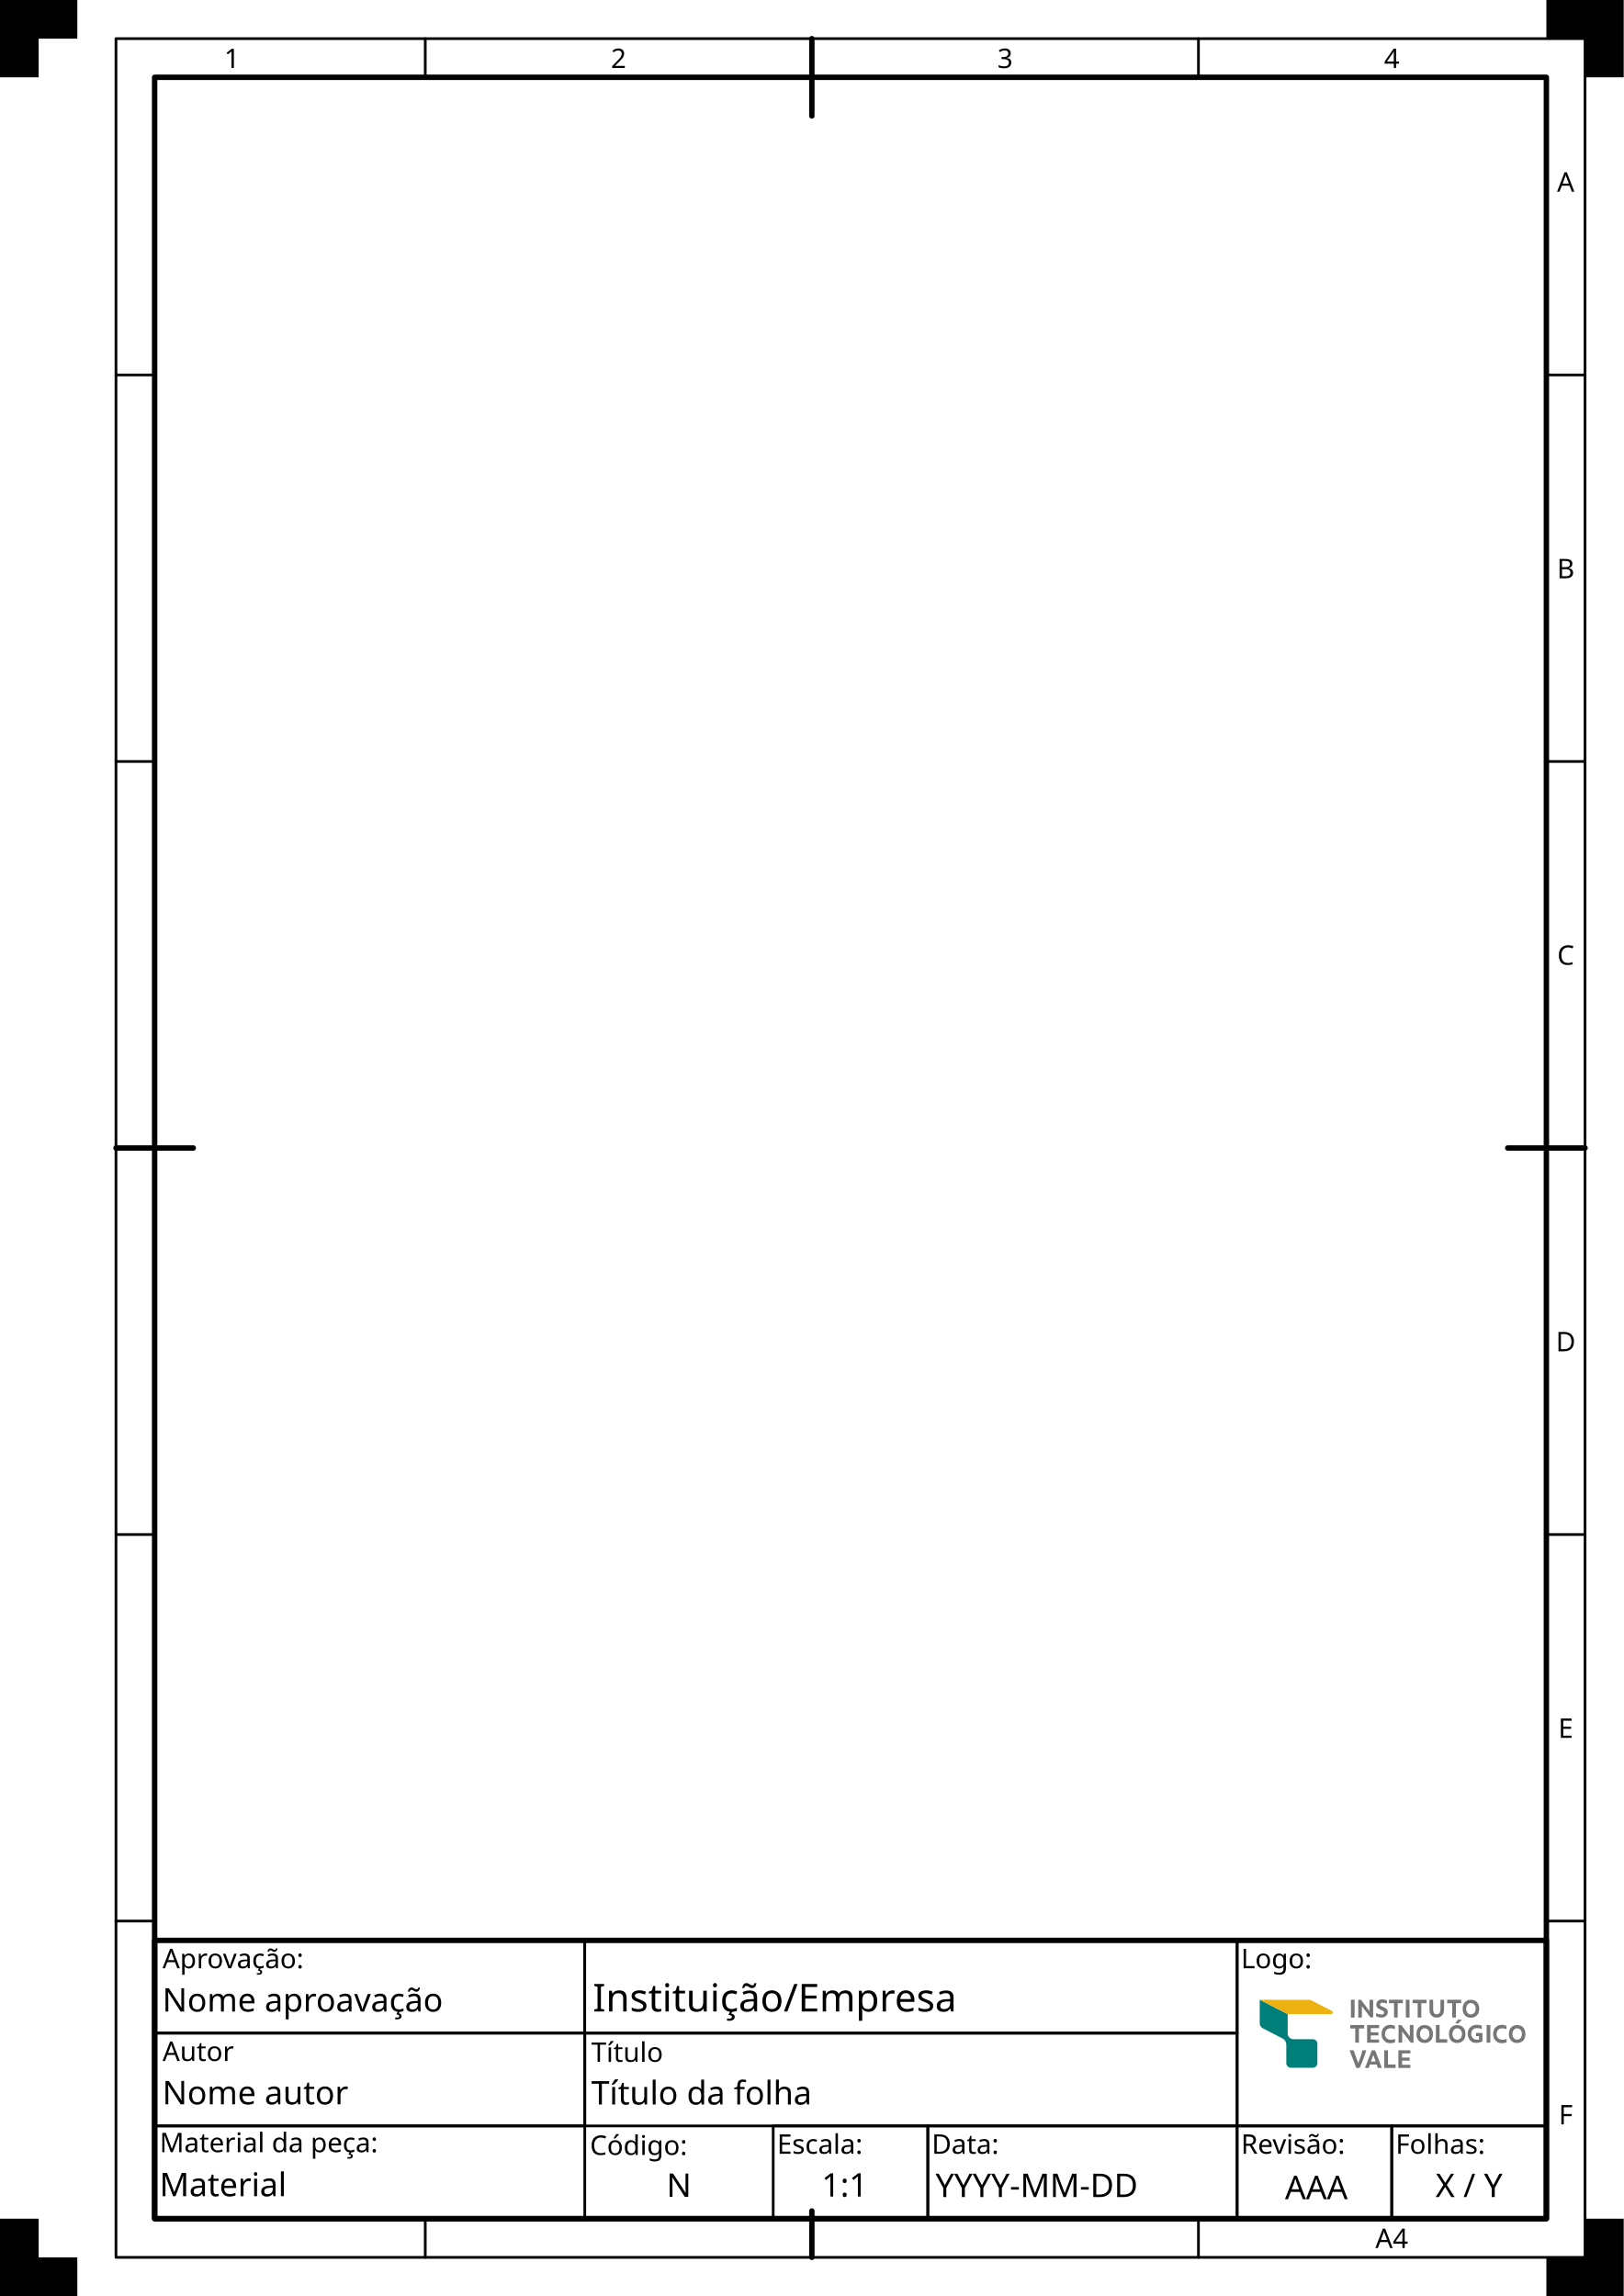
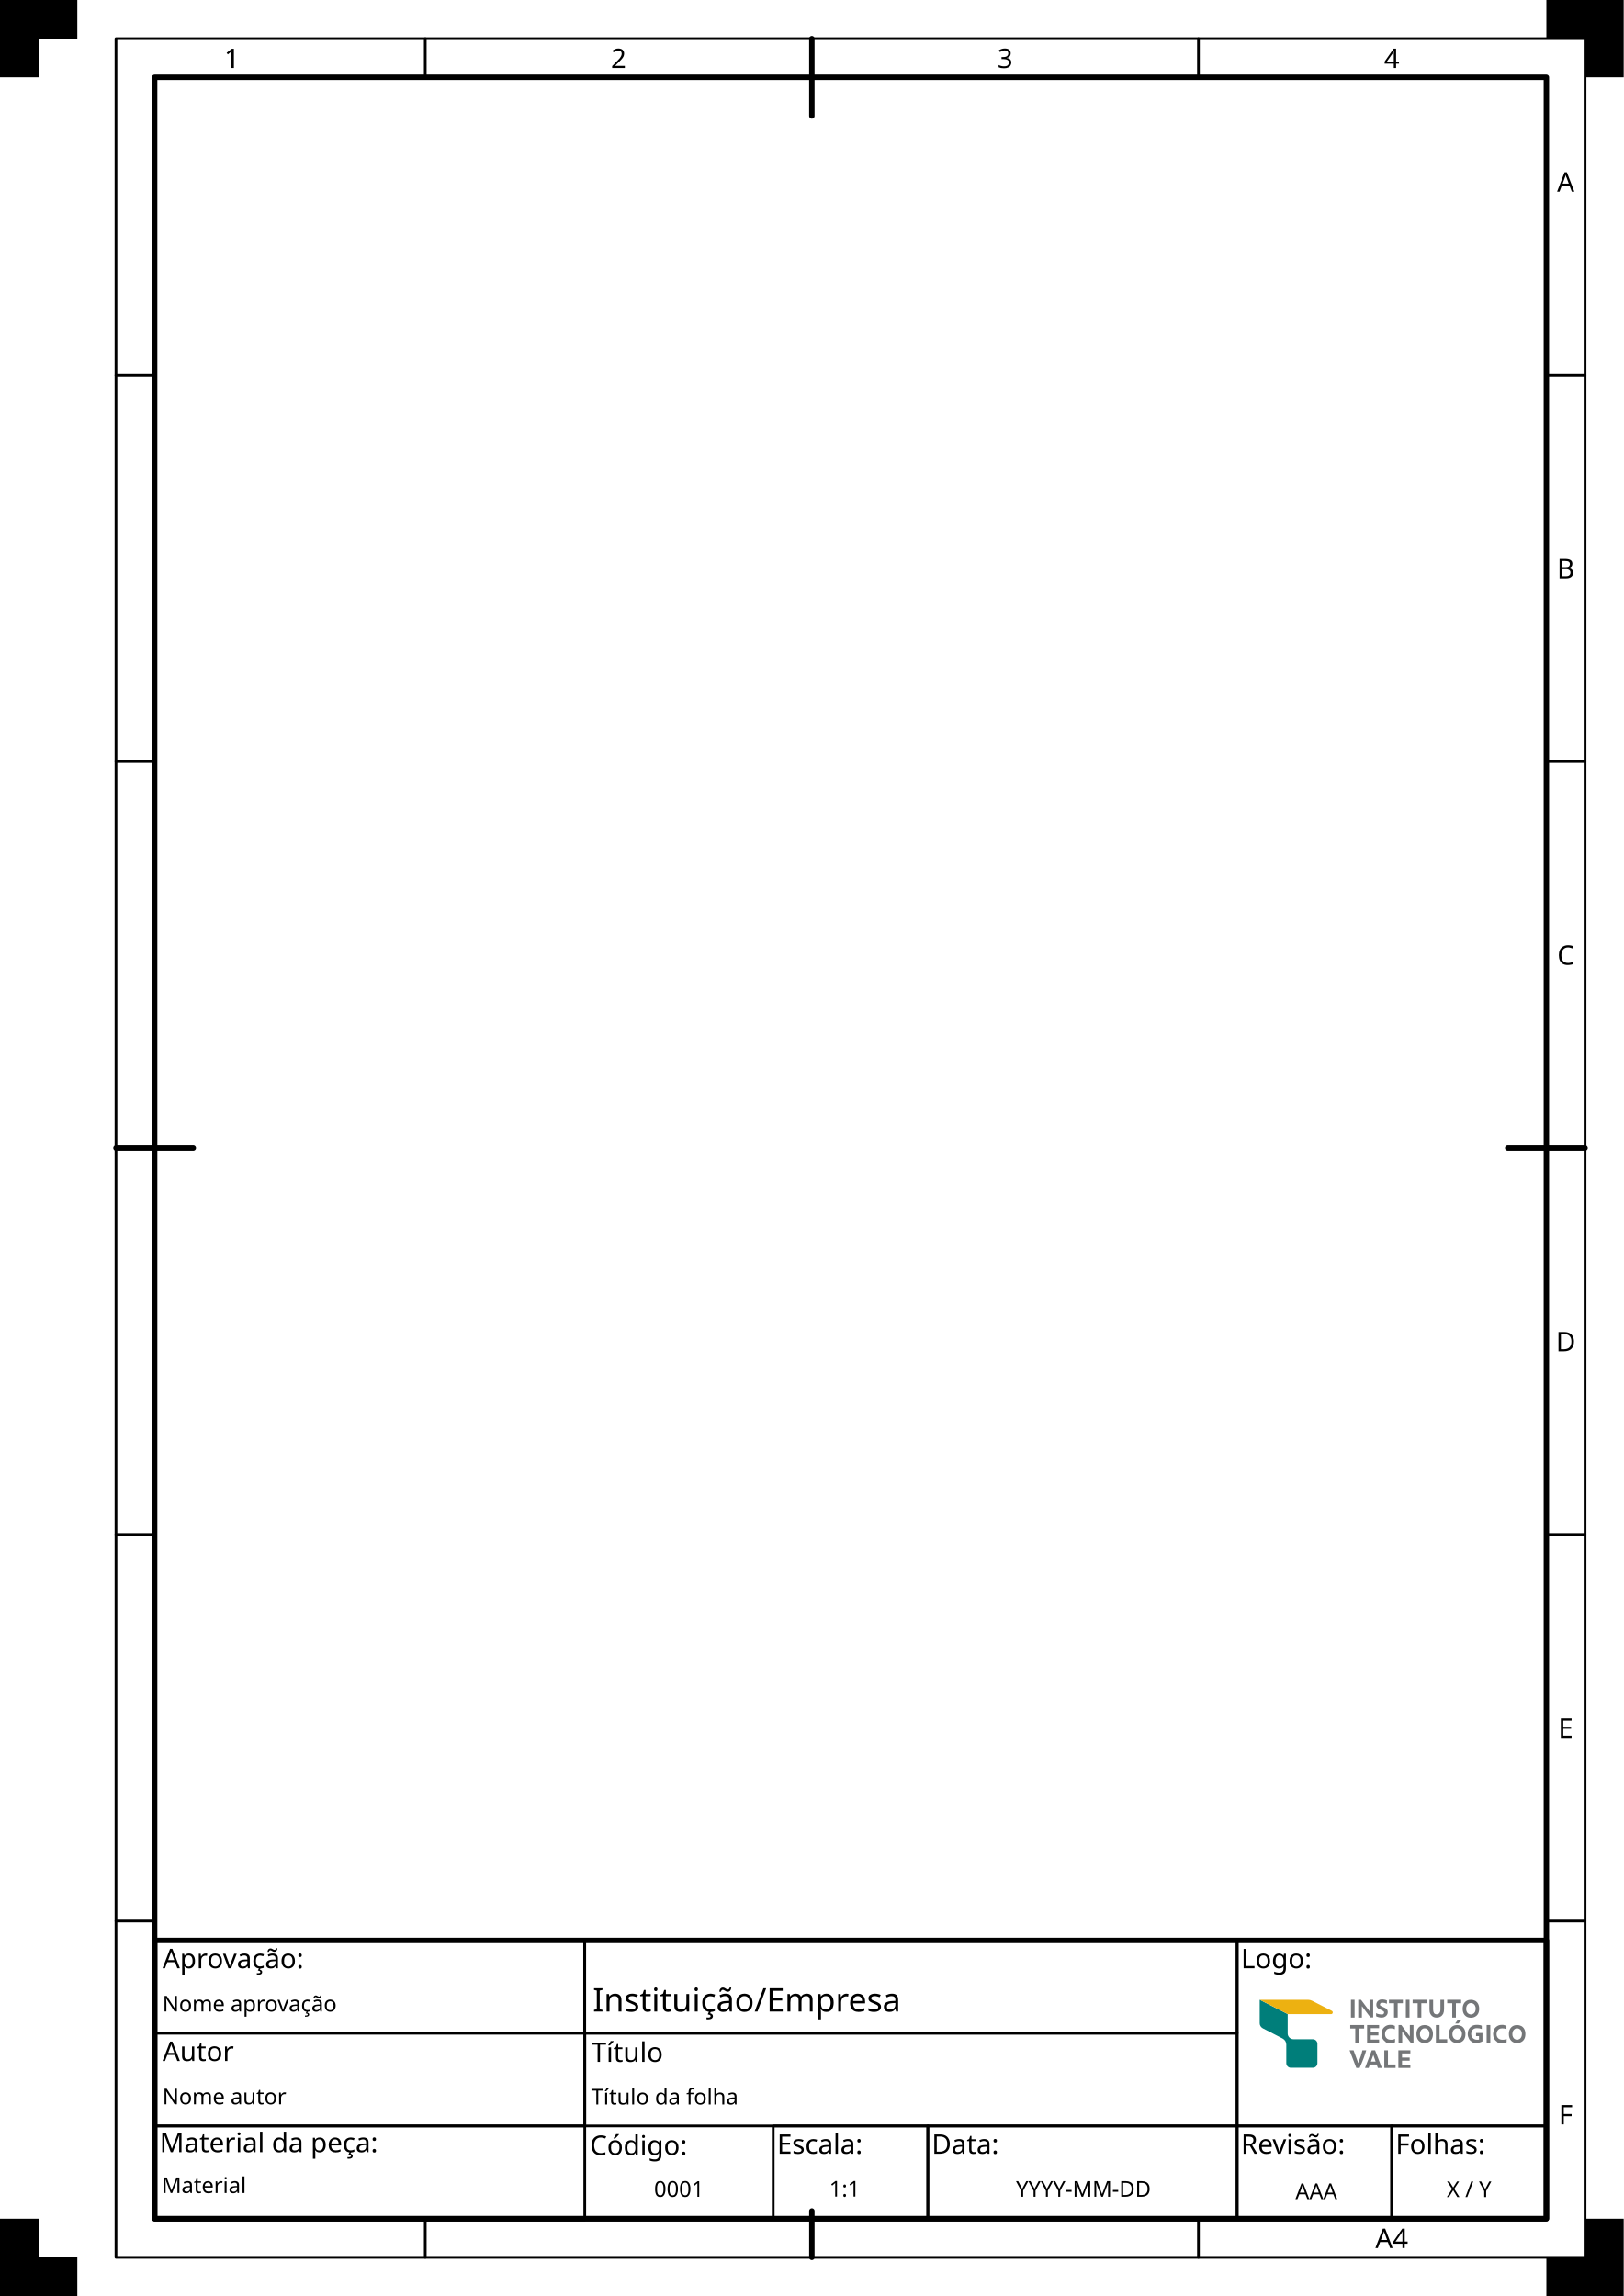
<svg xmlns="http://www.w3.org/2000/svg" xmlns:ns1="https://www.freecad.org/wiki/index.php?title=Svg_Namespace" width="210mm" height="297mm" viewBox="0 0 210 297" version="1.1" id="svg">
  <defs id="defs1916" />
  <rect id="drawing_space_frame" x="20" y="10" width="180" height="277" style="fill:none;stroke:#000000;stroke-width:0.7;stroke-linecap:round;stroke-linejoin:round" />
+   <g id="g2539" transform="translate(-210)">
+     <g id="title_block_borders" style="fill:none;stroke:#000000;stroke-width:0.35;stroke-linecap:round;stroke-linejoin:round">
+       <rect id="title_block_frame" x="230" y="251" width="180" height="36" style="stroke-width:0.7" />
+       <rect id="legal_owner_border" x="370" y="251" width="40" height="24" />
+       <rect id="identification_number_border" x="230" y="275" width="55.63" height="12.134" />
+       <rect id="revision_index_border" x="370" y="275" width="20" height="12" />
+       <rect id="date_of_issue_border" x="330" y="275" width="40" height="12" />
+       <rect id="sheet_number_border" x="390" y="275" width="20" height="12" />
+       <rect id="language_code_border" x="310" y="275" width="20" height="12" />
+       <rect id="title_border" x="230" y="251" width="55.627" height="11.979" ry="0" />
+       <rect id="approval_person_border" x="285.63" y="263" width="84.37" height="12" />
+       <rect id="creator_border" x="285.611" y="251.09" width="84.392" height="11.899" />
+       <rect id="document_type_border" x="230" y="263" width="55.63" height="12" />
+     </g>
+     <g id="title_block_labels" style="font-size:3.5px;font-family:osifont;text-anchor:start;fill:#000000;stroke:none">
+       <text id="legal_owner label" x="370.5" y="254.6">Logo:</text>
+       <text id="part_material_label" x="230.645" y="278.396">Material da peça:</text>
+       <text id="revision_index_label" x="370.5" y="278.6">Revisão:</text>
+       <text id="date_of_issue_label" x="330.5" y="278.6">Data:</text>
+       <text id="sheet_number_label" x="390.5" y="278.6">Folhas:</text>
+       <text id="scale_label" x="310.5" y="278.6">Escala:</text>
+       <text id="approval_person_label" x="231.029" y="254.6">Aprovação:</text>
+       <text id="title_label" x="286.475" y="266.709">Título</text>
+       <text id="creator_label" x="231.029" y="266.6" style="font-size:3.5px;font-family:osifont;text-anchor:start;fill:#000000;stroke:none">Autor</text>
+     </g>
+     <g id="g863" transform="matrix(0.2247373,0,0,0.2238583,372.9237,258.6565)">
+       <g id="g825">
+         <path d="M 54.6,10.4 H 52.5 V 0.1 h 2.1 v 10.2 z" fill="#747678" stroke-width="0" id="path777" />
+         <path d="M 58.8,10.4 H 56.7 V 0.1 h 1.6 l 4.9,6.6 V 0.1 h 2.1 V 10.3 H 63.7 L 58.8,3.8 v 6.5 z" fill="#747678" stroke-width="0" id="path779" />
+         <path d="M 67,9.7 V 7.8 c 0.4,0.3 0.9,0.5 1.5,0.6 0.5,0.1 1.1,0.2 1.6,0.2 0.5,0 0.9,0 1.1,-0.3 C 71.5,8.1 71.6,7.8 71.6,7.5 71.6,7.2 71.5,6.9 71.2,6.7 70.9,6.5 70.5,6.3 69.9,6 69.3,5.7 68.8,5.5 68.5,5.3 68.1,5.1 67.8,4.8 67.5,4.4 67.2,4 67.1,3.5 67.1,3 c 0,-0.5 0.1,-1.1 0.4,-1.6 0.3,-0.5 0.7,-0.8 1.2,-1.1 0.5,-0.3 1.2,-0.4 1.9,-0.4 0.7,0 1.8,0.2 2.6,0.6 V 2.4 C 72.4,2 71.6,1.8 70.7,1.8 c -0.9,0 -0.8,0 -1.1,0.3 -0.3,0.3 -0.4,0.4 -0.4,0.8 0,0.4 0.1,0.5 0.4,0.7 0.3,0.2 0.7,0.4 1.2,0.6 0.6,0.3 1.1,0.5 1.5,0.7 0.4,0.2 0.7,0.5 1,0.9 0.3,0.4 0.4,0.9 0.4,1.5 0,0.6 -0.2,1.2 -0.5,1.6 -0.3,0.5 -0.7,0.8 -1.3,1.1 -0.5,0.3 -1.2,0.4 -1.9,0.4 -1,0 -2.1,-0.3 -3.1,-0.8 z" fill="#747678" stroke-width="0" id="path781" />
+         <path d="M 79.4,10.4 H 77.3 V 2.1 h -2.9 v -2 h 8 v 2 h -3 v 8.2 z" fill="#747678" stroke-width="0" id="path783" />
+         <path d="M 86.2,10.4 H 84.1 V 0.1 h 2.1 v 10.2 z" fill="#747678" stroke-width="0" id="path785" />
+         <path d="M 93,10.4 H 90.9 V 2.1 H 88 v -2 h 8 v 2 h -3 v 8.2 z" fill="#747678" stroke-width="0" id="path787" />
+         <path d="M 99.7,9.9 C 99.1,9.5 98.6,9 98.2,8.2 97.8,7.5 97.7,6.6 97.7,5.6 V 0.1 h 2.1 v 5.6 c 0,0.9 0.2,1.6 0.5,2.1 0.4,0.5 0.9,0.7 1.5,0.7 0.6,0 1.2,-0.2 1.6,-0.7 0.4,-0.5 0.6,-1.2 0.6,-2.1 V 0.1 h 2.1 v 5.5 c 0,1 -0.2,1.9 -0.5,2.6 -0.4,0.7 -0.9,1.3 -1.5,1.6 -0.6,0.4 -1.4,0.6 -2.3,0.6 -0.9,0 -1.6,-0.2 -2.2,-0.6 z" fill="#747678" stroke-width="0" id="path789" />
+         <path d="m 112.9,10.4 h -2.1 V 2.1 h -2.9 v -2 h 8 v 2 h -3 v 8.2 z" fill="#747678" stroke-width="0" id="path791" />
+         <path d="m 119.1,9.9 c -0.7,-0.4 -1.3,-1 -1.7,-1.8 -0.4,-0.8 -0.6,-1.7 -0.6,-2.8 0,-1.1 0.2,-2 0.6,-2.8 0.4,-0.8 1,-1.4 1.7,-1.8 0.7,-0.4 1.5,-0.6 2.4,-0.6 0.9,0 1.7,0.2 2.5,0.6 0.7,0.4 1.3,1 1.7,1.8 0.4,0.8 0.6,1.7 0.6,2.8 0,1.1 -0.2,2 -0.6,2.8 -0.4,0.8 -1,1.4 -1.8,1.8 -0.7,0.4 -1.6,0.6 -2.4,0.6 -0.8,0 -1.7,-0.2 -2.4,-0.6 z m 3.8,-1.7 c 0.4,-0.2 0.7,-0.6 1,-1.1 0.2,-0.5 0.4,-1.1 0.4,-1.8 0,-0.7 -0.1,-1.3 -0.4,-1.8 -0.2,-0.5 -0.6,-0.9 -1,-1.1 -0.4,-0.3 -0.8,-0.4 -1.4,-0.4 -0.6,0 -0.9,0.1 -1.3,0.4 -0.4,0.2 -0.7,0.6 -1,1.1 -0.2,0.5 -0.4,1.1 -0.4,1.8 0,0.7 0.1,1.3 0.4,1.8 0.2,0.5 0.6,0.9 1,1.1 0.4,0.2 0.8,0.4 1.3,0.4 0.5,0 0.9,-0.1 1.3,-0.4 z" fill="#747678" stroke-width="0" id="path793" />
+         <path d="M 57.1,24.9 H 55 v -8.2 h -2.9 v -2 h 8 v 2 h -3 z" fill="#747678" stroke-width="0" id="path795" />
+         <path d="M 68.7,24.9 H 61.8 V 14.7 h 6.9 v 1.8 h -4.8 v 2.4 h 4.4 v 1.8 h -4.4 v 2.4 h 4.8 z" fill="#747678" stroke-width="0" id="path797" />
+         <path d="m 72.5,24.4 c -0.8,-0.5 -1.4,-1.1 -1.8,-1.9 -0.4,-0.8 -0.6,-1.7 -0.6,-2.6 0,-0.9 0.2,-1.8 0.6,-2.7 0.4,-0.8 1,-1.4 1.8,-1.9 0.8,-0.5 1.7,-0.7 2.7,-0.7 1,0 0.9,0 1.4,0.2 0.5,0.1 0.9,0.2 1.2,0.4 v 1.9 C 77.4,17 77,16.8 76.6,16.7 c -0.4,0 -0.8,-0.1 -1.2,-0.1 -0.7,0 -1.3,0.1 -1.8,0.4 -0.5,0.3 -0.8,0.7 -1.1,1.2 -0.2,0.5 -0.4,1.1 -0.4,1.7 0,1 0.3,1.8 0.9,2.4 0.6,0.6 1.4,0.9 2.6,0.9 1.2,0 1.6,-0.2 2.3,-0.5 v 1.9 c -0.8,0.4 -1.6,0.6 -2.7,0.6 -1.1,0 -2.1,-0.2 -2.9,-0.7 z" fill="#747678" stroke-width="0" id="path799" />
+         <path d="M 82,24.9 H 79.9 V 14.7 h 1.6 l 4.9,6.6 v -6.6 h 2.1 V 24.9 H 86.9 L 82,18.4 Z" fill="#747678" stroke-width="0" id="path801" />
+         <path d="m 92.5,24.5 c -0.7,-0.4 -1.3,-1 -1.7,-1.8 -0.4,-0.8 -0.6,-1.7 -0.6,-2.8 0,-1.1 0.2,-2 0.6,-2.8 0.4,-0.8 1,-1.4 1.7,-1.8 0.7,-0.4 1.5,-0.6 2.4,-0.6 0.9,0 1.7,0.2 2.5,0.6 0.7,0.4 1.3,1 1.7,1.8 0.4,0.8 0.6,1.7 0.6,2.8 0,1.1 -0.2,2 -0.6,2.8 -0.4,0.8 -1,1.4 -1.8,1.8 -0.7,0.4 -1.6,0.6 -2.4,0.6 -0.8,0 -1.7,-0.2 -2.4,-0.6 z m 3.8,-1.7 c 0.4,-0.2 0.7,-0.6 1,-1.1 0.2,-0.5 0.4,-1.1 0.4,-1.8 0,-0.7 -0.1,-1.3 -0.4,-1.8 -0.2,-0.5 -0.6,-0.9 -1,-1.1 -0.4,-0.3 -0.8,-0.4 -1.4,-0.4 -0.6,0 -0.9,0.1 -1.3,0.4 -0.4,0.2 -0.7,0.6 -1,1.1 -0.2,0.5 -0.4,1.1 -0.4,1.8 0,0.7 0.1,1.3 0.4,1.8 0.2,0.5 0.6,0.9 1,1.1 0.4,0.2 0.8,0.4 1.3,0.4 0.5,0 0.9,-0.1 1.3,-0.4 z" fill="#747678" stroke-width="0" id="path803" />
+         <path d="m 107.9,24.9 h -6.5 V 14.7 h 2.1 v 8.2 h 4.4 z" fill="#747678" stroke-width="0" id="path805" />
+         <path d="m 111.2,24.5 c -0.7,-0.4 -1.3,-1 -1.7,-1.8 -0.4,-0.8 -0.6,-1.7 -0.6,-2.8 0,-1.1 0.2,-2 0.6,-2.8 0.4,-0.8 1,-1.4 1.7,-1.8 0.7,-0.4 1.5,-0.6 2.4,-0.6 0.9,0 1.7,0.2 2.5,0.6 0.7,0.4 1.3,1 1.7,1.8 0.4,0.8 0.6,1.7 0.6,2.8 0,1.1 -0.2,2 -0.6,2.8 -0.4,0.8 -1,1.4 -1.8,1.8 -0.7,0.4 -1.6,0.6 -2.4,0.6 -0.8,0 -1.7,-0.2 -2.4,-0.6 z m 3.8,-1.7 c 0.4,-0.2 0.7,-0.6 1,-1.1 0.2,-0.5 0.4,-1.1 0.4,-1.8 0,-0.7 -0.1,-1.3 -0.4,-1.8 -0.2,-0.5 -0.6,-0.9 -1,-1.1 -0.4,-0.3 -0.8,-0.4 -1.4,-0.4 -0.6,0 -0.9,0.1 -1.3,0.4 -0.4,0.2 -0.7,0.6 -1,1.1 -0.2,0.5 -0.4,1.1 -0.4,1.8 0,0.7 0.1,1.3 0.4,1.8 0.2,0.5 0.6,0.9 1,1.1 0.4,0.2 0.8,0.4 1.3,0.4 0.5,0 0.9,-0.1 1.3,-0.4 z m -0.8,-9 h -1.7 l 1.6,-2.2 h 2.3 l -2.1,2.2 z" fill="#747678" stroke-width="0" id="path807" />
+         <path d="m 122.2,24.4 c -0.8,-0.4 -1.4,-1 -1.8,-1.8 -0.4,-0.8 -0.7,-1.7 -0.7,-2.7 0,-1 0.2,-1.9 0.6,-2.7 0.4,-0.8 1,-1.4 1.8,-1.9 0.8,-0.5 1.7,-0.7 2.8,-0.7 1.1,0 1,0 1.5,0.1 0.5,0 1,0.2 1.4,0.4 V 17 c -0.4,-0.1 -0.9,-0.3 -1.4,-0.4 -0.5,0 -1,-0.1 -1.4,-0.1 -0.7,0 -1.3,0.1 -1.8,0.4 -0.5,0.3 -0.8,0.7 -1.1,1.2 -0.2,0.5 -0.4,1.1 -0.4,1.7 0,0.6 0.1,1.2 0.4,1.7 0.3,0.5 0.6,0.9 1.1,1.2 0.5,0.3 1.1,0.5 1.8,0.5 0.7,0 0.9,0 1.2,-0.1 v -2 h -1.7 v -1.8 h 3.7 v 4.8 c -1.1,0.6 -2.2,0.9 -3.6,0.9 -1.4,0 -1.9,-0.2 -2.7,-0.6 z" fill="#747678" stroke-width="0" id="path809" />
+         <path d="m 132.7,24.9 h -2.1 V 14.7 h 2.1 z" fill="#747678" stroke-width="0" id="path811" />
+         <path d="m 136.7,24.4 c -0.8,-0.5 -1.4,-1.1 -1.8,-1.9 -0.4,-0.8 -0.6,-1.7 -0.6,-2.6 0,-0.9 0.2,-1.8 0.6,-2.7 0.4,-0.8 1,-1.4 1.8,-1.9 0.8,-0.5 1.7,-0.7 2.7,-0.7 1,0 0.9,0 1.4,0.2 0.5,0.1 0.9,0.2 1.2,0.4 v 1.9 c -0.4,-0.1 -0.8,-0.3 -1.2,-0.4 -0.4,0 -0.8,-0.1 -1.2,-0.1 -0.7,0 -1.3,0.1 -1.8,0.4 -0.5,0.3 -0.8,0.7 -1.1,1.2 -0.2,0.5 -0.4,1.1 -0.4,1.7 0,1 0.3,1.8 0.9,2.4 0.6,0.6 1.4,0.9 2.6,0.9 1.2,0 1.6,-0.2 2.3,-0.5 v 1.9 c -0.8,0.4 -1.6,0.6 -2.7,0.6 -1.1,0 -2.1,-0.2 -2.9,-0.7 z" fill="#747678" stroke-width="0" id="path813" />
+         <path d="m 145.7,24.5 c -0.7,-0.4 -1.3,-1 -1.7,-1.8 -0.4,-0.8 -0.6,-1.7 -0.6,-2.8 0,-1.1 0.2,-2 0.6,-2.8 0.4,-0.8 1,-1.4 1.7,-1.8 0.7,-0.4 1.5,-0.6 2.4,-0.6 0.9,0 1.7,0.2 2.5,0.6 0.7,0.4 1.3,1 1.7,1.8 0.4,0.8 0.6,1.7 0.6,2.8 0,1.1 -0.2,2 -0.6,2.8 -0.4,0.8 -1,1.4 -1.8,1.8 -0.7,0.4 -1.6,0.6 -2.4,0.6 -0.8,0 -1.7,-0.2 -2.4,-0.6 z m 3.8,-1.7 c 0.4,-0.2 0.7,-0.6 1,-1.1 0.2,-0.5 0.4,-1.1 0.4,-1.8 0,-0.7 -0.1,-1.3 -0.4,-1.8 -0.2,-0.5 -0.6,-0.9 -1,-1.1 -0.4,-0.3 -0.8,-0.4 -1.4,-0.4 -0.6,0 -0.9,0.1 -1.3,0.4 -0.4,0.2 -0.7,0.6 -1,1.1 -0.2,0.5 -0.4,1.1 -0.4,1.8 0,0.7 0.1,1.3 0.4,1.8 0.2,0.5 0.6,0.9 1,1.1 0.4,0.2 0.8,0.4 1.3,0.4 0.5,0 0.9,-0.1 1.3,-0.4 z" fill="#747678" stroke-width="0" id="path815" />
+         <path d="M 55.6,39.5 51.7,29.3 H 54 l 2.7,7.4 c 1.2,-3 2,-5.5 2.4,-7.4 h 2.2 c -0.4,1.4 -0.9,3 -1.5,4.6 -0.6,1.6 -1.4,3.5 -2.3,5.6 z" fill="#747678" stroke-width="0" id="path817" />
+         <path d="m 62.7,39.5 h -2.1 l 3.9,-10.2 h 1.9 l 3.9,10.2 H 68 l -0.7,-2 H 63.4 Z M 65.4,32 64,35.8 h 2.7 z" fill="#747678" stroke-width="0" id="path819" />
+         <path d="M 78.2,39.5 H 71.7 V 29.3 h 2.1 v 8.2 h 4.4 z" fill="#747678" stroke-width="0" id="path821" />
+         <path d="M 86.7,39.5 H 79.8 V 29.3 h 6.9 v 1.8 h -4.8 v 2.4 h 4.4 v 1.8 h -4.4 v 2.4 h 4.8 z" fill="#747678" stroke-width="0" id="path823" />
+       </g>
+       <path d="M 16.1,19.5 V 8.4 L 0,0.1 v 13.6 c 0,1.2 0.7,2.3 1.8,2.9 l 11.4,5.9 c 1.3,0.7 2.1,2 2.1,3.5 v 10.8 c 0,1.4 1.2,2.6 2.6,2.6 h 12.7 c 1.4,0 2.6,-1.2 2.6,-2.6 V 25.5 c 0,-1.4 -1.2,-2.6 -2.6,-2.6 H 19.4 c -1.8,0 -3.3,-1.5 -3.3,-3.3" fill="#007e7a" stroke-width="0" id="path827" />
+       <path d="M 41.1,8.4 H 16.2 L 0,0.1 h 27.8 c 0.8,0 1.5,0.2 2.2,0.5 l 11.5,5.9 c 0.9,0.5 0.6,1.9 -0.4,1.9" fill="#edb111" stroke-width="0" id="path829" />
+     </g>
+   </g>
+   <text id="part_material_data_field" x="20.903" y="283.681" ns1:editable="part_material" style="font-size:2.822px;font-family:osifont;text-anchor:start;fill:#000000;stroke:none">
+     <tspan id="tspan105" style="font-size:2.822px">Mater<tspan id="tspan1495" style="font-size:2.822px">i</tspan>al</tspan>
+   </text>
+   <text id="revision_index_data_field-5" x="170.249" y="284.475" ns1:editable="revision_index" style="font-size:2.822px;font-family:osifont;text-align:center;text-anchor:middle;fill:#000000;stroke:none">
+     <tspan id="tspan108-3" style="font-size:2.822px">AAA</tspan>
+   </text>
+   <text id="date_of_issue_data_field" x="131.408" y="284.16" ns1:editable="date_of_issue" ns1:autofill="date" style="font-size:2.822px;font-family:osifont;text-anchor:start;fill:#000000;stroke:none">
+     <tspan id="tspan111" style="font-size:2.822px">YYYY-MM-DD</tspan>
+   </text>
+   <text id="sheet_number_data_field" x="190" y="284.2" ns1:editable="sheet_number" ns1:autofill="sheet" style="font-size:2.822px;font-family:osifont;text-align:center;text-anchor:middle;fill:#000000;stroke:none">
+     <tspan id="tspan114" style="font-size:2.822px">X / Y</tspan>
+   </text>
+   <text id="scale_data_field" x="109.248" y="284.141" ns1:editable="scale" ns1:autofill="scale" style="font-size:2.822px;font-family:osifont;text-align:center;text-anchor:middle;fill:#000000;stroke:none">
+     <tspan id="tspan117" style="font-size:2.822px">1:1</tspan>
+   </text>
+   <text id="project_code_label" x="76.297" y="278.748" style="font-size:3.5px;font-family:osifont;text-anchor:start;fill:#000000;stroke:none">Código:</text>
+   <text id="project_code_data_field" x="87.815" y="284.17" ns1:editable="project_code" style="font-size:2.822px;font-family:osifont;text-align:center;text-anchor:middle;fill:#000000;stroke:none">
+     <tspan id="tspan117-7" style="font-size:2.822px">0001</tspan>
+   </text>
+   <text id="approval_person_data_field" x="21" y="260.2" ns1:editable="approval_person" style="font-size:2.822px;font-family:osifont;text-anchor:start;fill:#000000;stroke:none">
+     <tspan id="tspan120" style="font-size:2.822px">Nome aprovação</tspan>
+   </text>
+   <text id="title_data_field" x="76.468" y="272.225" ns1:editable="title" ns1:autofill="title" style="font-size:2.822px;font-family:osifont;text-anchor:start;fill:#000000;stroke:none">
+     <tspan id="tspan123" style="font-size:2.822px">Título da folha</tspan>
+   </text>
+   <text id="owner_data_field" x="76.658" y="260.2" ns1:editable="owner" ns1:autofill="owner" style="font-size:4.233px;font-family:osifont;text-anchor:start;fill:#000000;stroke:none">
+     <tspan id="tspan126" style="font-size:4.233px">Instituição/Empresa</tspan>
+   </text>
+   <text id="creator_data_field" x="21" y="272.2" ns1:editable="document_type" ns1:autofill="creator" style="font-size:2.822px;font-family:osifont;text-anchor:start;fill:#000000;stroke:none">
+     <tspan id="tspan129" style="font-size:2.822px">Nome autor</tspan>
+   </text>
  <g id="centering_marks" style="fill:none;stroke:#000000;stroke-width:0.7;stroke-linecap:round">
    <path id="top_centering" d="m 105,5 v 10" />
    <path id="right_centering" d="m 205,148.5 h -10" />
    <path id="bottom_centering" d="m 105,292 v -6" />
    <path id="left_centering" d="m 15,148.5 h 10" />
  </g>
  <g id="grid_reference_system">
    <g id="grid_reference_borders" style="fill:none;stroke:#000000;stroke-width:0.35;stroke-linecap:round;stroke-linejoin:round">
      <rect id="grid_reference_border" x="15" y="5" width="190" height="287" />
      <path id="upper_border_1" d="m 55,5 v 5" />
      <path id="upper_border_3" d="m 155,5 v 5" />
      <path id="right_border_1" d="m 205,48.5 h -5" />
      <path id="right_border_2" d="m 205,98.5 h -5" />
      <path id="right_border_4" d="m 205,198.5 h -5" />
      <path id="right_border_5" d="m 205,248.5 h -5" />
      <path id="lower_border_1" d="m 55,292 v -5" />
      <path id="lower_border_3" d="m 155,292 v -5" />
      <path id="left_border_1" d="m 15,48.5 h 5" />
      <path id="left_border_2" d="m 15,98.5 h 5" />
      <path id="left_border_4" d="m 15,198.5 h 5" />
      <path id="left_border_5" d="m 15,248.5 h 5" />
    </g>
    <g id="grid_reference_markers" style="font-size:3.5px;font-family:osifont;text-align:center;text-anchor:middle;fill:#000000;stroke:none">
      <text id="upper_marker_1" x="30" y="8.8">1</text>
      <text id="upper_marker_2" x="80" y="8.8">2</text>
      <text id="upper_marker_3" x="130" y="8.8">3</text>
      <text id="upper_marker_4" x="180" y="8.8">4</text>
      <text id="right_marker_1" x="202.5" y="24.8">A</text>
      <text id="right_marker_2" x="202.5" y="74.8">B</text>
      <text id="right_marker_3" x="202.5" y="124.8">C</text>
      <text id="right_marker_4" x="202.5" y="174.8">D</text>
      <text id="right_marker_5" x="202.5" y="224.8">E</text>
      <text id="right_marker_6" x="202.5" y="274.8">F</text>
      <text id="lower_marker_4" x="180" y="290.8">A4</text>
    </g>
  </g>
  <g id="trimming_marks" style="fill:#000000;stroke:none">
    <path id="top_left_trimming" d="m 0,0 h 10 v 5 h -5 v 5 h -5 z" />
    <path id="top_right_trimming" d="m 210,0 h -10 v 5 h 5 v 5 h 5 z" />
    <path id="bottom_right_trimming" d="m 210,297 h -10 v -5 h 5 v -5 h 5 z" />
    <path id="bottom_left_trimming" d="m 0,297 h 10 v -5 h -5 v -5 h -5 z" />
  </g>
-   <g id="title_block_borders" style="fill:none;stroke:#000000;stroke-width:0.35;stroke-linecap:round;stroke-linejoin:round" transform="translate(-210)">
-     <rect id="title_block_frame" x="230" y="251" width="180" height="36" style="stroke-width:0.7" />
-     <rect id="legal_owner_border" x="370" y="251" width="40" height="24" />
-     <rect id="identification_number_border" x="230" y="275" width="55.63" height="12.134" />
-     <rect id="revision_index_border" x="370" y="275" width="20" height="12" />
-     <rect id="date_of_issue_border" x="330" y="275" width="40" height="12" />
-     <rect id="sheet_number_border" x="390" y="275" width="20" height="12" />
-     <rect id="language_code_border" x="310" y="275" width="20" height="12" />
-     <rect id="title_border" x="230" y="251" width="55.627" height="11.979" ry="0" />
-     <rect id="approval_person_border" x="285.63" y="263" width="84.37" height="12" />
-     <rect id="creator_border" x="285.611" y="251.09" width="84.392" height="11.899" />
-     <rect id="document_type_border" x="230" y="263" width="55.63" height="12" />
-   </g>
-   <g id="title_block_labels" style="font-size:3.5px;font-family:osifont;text-anchor:start;fill:#000000;stroke:none" transform="translate(-210)">
-     <text id="legal_owner label" x="370.5" y="254.6">Logo:</text>
-     <text id="part_material_label" x="230.645" y="278.396">Material da peça:</text>
-     <text id="revision_index_label" x="370.5" y="278.6">Revisão:</text>
-     <text id="date_of_issue_label" x="330.5" y="278.6">Data:</text>
-     <text id="sheet_number_label" x="390.5" y="278.6">Folhas:</text>
-     <text id="scale_label" x="310.5" y="278.6">Escala:</text>
-     <text id="approval_person_label" x="231.029" y="254.6">Aprovação:</text>
-     <text id="title_label" x="286.475" y="266.709">Título</text>
-     <text id="creator_label" x="231.029" y="266.6" style="font-size:3.5px;font-family:osifont;text-anchor:start;fill:#000000;stroke:none">Autor</text>
-   </g>
-   <g id="g863" transform="matrix(0.2247373,0,0,0.2238583,162.9237,258.6566)">
-     <g id="g825">
-       <path d="M 54.6,10.4 H 52.5 V 0.1 h 2.1 v 10.2 z" fill="#747678" stroke-width="0" id="path777" />
-       <path d="M 58.8,10.4 H 56.7 V 0.1 h 1.6 l 4.9,6.6 V 0.1 h 2.1 V 10.3 H 63.7 L 58.8,3.8 v 6.5 z" fill="#747678" stroke-width="0" id="path779" />
-       <path d="M 67,9.7 V 7.8 c 0.4,0.3 0.9,0.5 1.5,0.6 0.5,0.1 1.1,0.2 1.6,0.2 0.5,0 0.9,0 1.1,-0.3 C 71.5,8.1 71.6,7.8 71.6,7.5 71.6,7.2 71.5,6.9 71.2,6.7 70.9,6.5 70.5,6.3 69.9,6 69.3,5.7 68.8,5.5 68.5,5.3 68.1,5.1 67.8,4.8 67.5,4.4 67.2,4 67.1,3.5 67.1,3 c 0,-0.5 0.1,-1.1 0.4,-1.6 0.3,-0.5 0.7,-0.8 1.2,-1.1 0.5,-0.3 1.2,-0.4 1.9,-0.4 0.7,0 1.8,0.2 2.6,0.6 V 2.4 C 72.4,2 71.6,1.8 70.7,1.8 c -0.9,0 -0.8,0 -1.1,0.3 -0.3,0.3 -0.4,0.4 -0.4,0.8 0,0.4 0.1,0.5 0.4,0.7 0.3,0.2 0.7,0.4 1.2,0.6 0.6,0.3 1.1,0.5 1.5,0.7 0.4,0.2 0.7,0.5 1,0.9 0.3,0.4 0.4,0.9 0.4,1.5 0,0.6 -0.2,1.2 -0.5,1.6 -0.3,0.5 -0.7,0.8 -1.3,1.1 -0.5,0.3 -1.2,0.4 -1.9,0.4 -1,0 -2.1,-0.3 -3.1,-0.8 z" fill="#747678" stroke-width="0" id="path781" />
-       <path d="M 79.4,10.4 H 77.3 V 2.1 h -2.9 v -2 h 8 v 2 h -3 v 8.2 z" fill="#747678" stroke-width="0" id="path783" />
-       <path d="M 86.2,10.4 H 84.1 V 0.1 h 2.1 v 10.2 z" fill="#747678" stroke-width="0" id="path785" />
-       <path d="M 93,10.4 H 90.9 V 2.1 H 88 v -2 h 8 v 2 h -3 v 8.2 z" fill="#747678" stroke-width="0" id="path787" />
-       <path d="M 99.7,9.9 C 99.1,9.5 98.6,9 98.2,8.2 97.8,7.5 97.7,6.6 97.7,5.6 V 0.1 h 2.1 v 5.6 c 0,0.9 0.2,1.6 0.5,2.1 0.4,0.5 0.9,0.7 1.5,0.7 0.6,0 1.2,-0.2 1.6,-0.7 0.4,-0.5 0.6,-1.2 0.6,-2.1 V 0.1 h 2.1 v 5.5 c 0,1 -0.2,1.9 -0.5,2.6 -0.4,0.7 -0.9,1.3 -1.5,1.6 -0.6,0.4 -1.4,0.6 -2.3,0.6 -0.9,0 -1.6,-0.2 -2.2,-0.6 z" fill="#747678" stroke-width="0" id="path789" />
-       <path d="m 112.9,10.4 h -2.1 V 2.1 h -2.9 v -2 h 8 v 2 h -3 v 8.2 z" fill="#747678" stroke-width="0" id="path791" />
-       <path d="m 119.1,9.9 c -0.7,-0.4 -1.3,-1 -1.7,-1.8 -0.4,-0.8 -0.6,-1.7 -0.6,-2.8 0,-1.1 0.2,-2 0.6,-2.8 0.4,-0.8 1,-1.4 1.7,-1.8 0.7,-0.4 1.5,-0.6 2.4,-0.6 0.9,0 1.7,0.2 2.5,0.6 0.7,0.4 1.3,1 1.7,1.8 0.4,0.8 0.6,1.7 0.6,2.8 0,1.1 -0.2,2 -0.6,2.8 -0.4,0.8 -1,1.4 -1.8,1.8 -0.7,0.4 -1.6,0.6 -2.4,0.6 -0.8,0 -1.7,-0.2 -2.4,-0.6 z m 3.8,-1.7 c 0.4,-0.2 0.7,-0.6 1,-1.1 0.2,-0.5 0.4,-1.1 0.4,-1.8 0,-0.7 -0.1,-1.3 -0.4,-1.8 -0.2,-0.5 -0.6,-0.9 -1,-1.1 -0.4,-0.3 -0.8,-0.4 -1.4,-0.4 -0.6,0 -0.9,0.1 -1.3,0.4 -0.4,0.2 -0.7,0.6 -1,1.1 -0.2,0.5 -0.4,1.1 -0.4,1.8 0,0.7 0.1,1.3 0.4,1.8 0.2,0.5 0.6,0.9 1,1.1 0.4,0.2 0.8,0.4 1.3,0.4 0.5,0 0.9,-0.1 1.3,-0.4 z" fill="#747678" stroke-width="0" id="path793" />
-       <path d="M 57.1,24.9 H 55 v -8.2 h -2.9 v -2 h 8 v 2 h -3 z" fill="#747678" stroke-width="0" id="path795" />
-       <path d="M 68.7,24.9 H 61.8 V 14.7 h 6.9 v 1.8 h -4.8 v 2.4 h 4.4 v 1.8 h -4.4 v 2.4 h 4.8 z" fill="#747678" stroke-width="0" id="path797" />
-       <path d="m 72.5,24.4 c -0.8,-0.5 -1.4,-1.1 -1.8,-1.9 -0.4,-0.8 -0.6,-1.7 -0.6,-2.6 0,-0.9 0.2,-1.8 0.6,-2.7 0.4,-0.8 1,-1.4 1.8,-1.9 0.8,-0.5 1.7,-0.7 2.7,-0.7 1,0 0.9,0 1.4,0.2 0.5,0.1 0.9,0.2 1.2,0.4 v 1.9 C 77.4,17 77,16.8 76.6,16.7 c -0.4,0 -0.8,-0.1 -1.2,-0.1 -0.7,0 -1.3,0.1 -1.8,0.4 -0.5,0.3 -0.8,0.7 -1.1,1.2 -0.2,0.5 -0.4,1.1 -0.4,1.7 0,1 0.3,1.8 0.9,2.4 0.6,0.6 1.4,0.9 2.6,0.9 1.2,0 1.6,-0.2 2.3,-0.5 v 1.9 c -0.8,0.4 -1.6,0.6 -2.7,0.6 -1.1,0 -2.1,-0.2 -2.9,-0.7 z" fill="#747678" stroke-width="0" id="path799" />
-       <path d="M 82,24.9 H 79.9 V 14.7 h 1.6 l 4.9,6.6 v -6.6 h 2.1 V 24.9 H 86.9 L 82,18.4 Z" fill="#747678" stroke-width="0" id="path801" />
-       <path d="m 92.5,24.5 c -0.7,-0.4 -1.3,-1 -1.7,-1.8 -0.4,-0.8 -0.6,-1.7 -0.6,-2.8 0,-1.1 0.2,-2 0.6,-2.8 0.4,-0.8 1,-1.4 1.7,-1.8 0.7,-0.4 1.5,-0.6 2.4,-0.6 0.9,0 1.7,0.2 2.5,0.6 0.7,0.4 1.3,1 1.7,1.8 0.4,0.8 0.6,1.7 0.6,2.8 0,1.1 -0.2,2 -0.6,2.8 -0.4,0.8 -1,1.4 -1.8,1.8 -0.7,0.4 -1.6,0.6 -2.4,0.6 -0.8,0 -1.7,-0.2 -2.4,-0.6 z m 3.8,-1.7 c 0.4,-0.2 0.7,-0.6 1,-1.1 0.2,-0.5 0.4,-1.1 0.4,-1.8 0,-0.7 -0.1,-1.3 -0.4,-1.8 -0.2,-0.5 -0.6,-0.9 -1,-1.1 -0.4,-0.3 -0.8,-0.4 -1.4,-0.4 -0.6,0 -0.9,0.1 -1.3,0.4 -0.4,0.2 -0.7,0.6 -1,1.1 -0.2,0.5 -0.4,1.1 -0.4,1.8 0,0.7 0.1,1.3 0.4,1.8 0.2,0.5 0.6,0.9 1,1.1 0.4,0.2 0.8,0.4 1.3,0.4 0.5,0 0.9,-0.1 1.3,-0.4 z" fill="#747678" stroke-width="0" id="path803" />
-       <path d="m 107.9,24.9 h -6.5 V 14.7 h 2.1 v 8.2 h 4.4 z" fill="#747678" stroke-width="0" id="path805" />
-       <path d="m 111.2,24.5 c -0.7,-0.4 -1.3,-1 -1.7,-1.8 -0.4,-0.8 -0.6,-1.7 -0.6,-2.8 0,-1.1 0.2,-2 0.6,-2.8 0.4,-0.8 1,-1.4 1.7,-1.8 0.7,-0.4 1.5,-0.6 2.4,-0.6 0.9,0 1.7,0.2 2.5,0.6 0.7,0.4 1.3,1 1.7,1.8 0.4,0.8 0.6,1.7 0.6,2.8 0,1.1 -0.2,2 -0.6,2.8 -0.4,0.8 -1,1.4 -1.8,1.8 -0.7,0.4 -1.6,0.6 -2.4,0.6 -0.8,0 -1.7,-0.2 -2.4,-0.6 z m 3.8,-1.7 c 0.4,-0.2 0.7,-0.6 1,-1.1 0.2,-0.5 0.4,-1.1 0.4,-1.8 0,-0.7 -0.1,-1.3 -0.4,-1.8 -0.2,-0.5 -0.6,-0.9 -1,-1.1 -0.4,-0.3 -0.8,-0.4 -1.4,-0.4 -0.6,0 -0.9,0.1 -1.3,0.4 -0.4,0.2 -0.7,0.6 -1,1.1 -0.2,0.5 -0.4,1.1 -0.4,1.8 0,0.7 0.1,1.3 0.4,1.8 0.2,0.5 0.6,0.9 1,1.1 0.4,0.2 0.8,0.4 1.3,0.4 0.5,0 0.9,-0.1 1.3,-0.4 z m -0.8,-9 h -1.7 l 1.6,-2.2 h 2.3 l -2.1,2.2 z" fill="#747678" stroke-width="0" id="path807" />
-       <path d="m 122.2,24.4 c -0.8,-0.4 -1.4,-1 -1.8,-1.8 -0.4,-0.8 -0.7,-1.7 -0.7,-2.7 0,-1 0.2,-1.9 0.6,-2.7 0.4,-0.8 1,-1.4 1.8,-1.9 0.8,-0.5 1.7,-0.7 2.8,-0.7 1.1,0 1,0 1.5,0.1 0.5,0 1,0.2 1.4,0.4 V 17 c -0.4,-0.1 -0.9,-0.3 -1.4,-0.4 -0.5,0 -1,-0.1 -1.4,-0.1 -0.7,0 -1.3,0.1 -1.8,0.4 -0.5,0.3 -0.8,0.7 -1.1,1.2 -0.2,0.5 -0.4,1.1 -0.4,1.7 0,0.6 0.1,1.2 0.4,1.7 0.3,0.5 0.6,0.9 1.1,1.2 0.5,0.3 1.1,0.5 1.8,0.5 0.7,0 0.9,0 1.2,-0.1 v -2 h -1.7 v -1.8 h 3.7 v 4.8 c -1.1,0.6 -2.2,0.9 -3.6,0.9 -1.4,0 -1.9,-0.2 -2.7,-0.6 z" fill="#747678" stroke-width="0" id="path809" />
-       <path d="m 132.7,24.9 h -2.1 V 14.7 h 2.1 z" fill="#747678" stroke-width="0" id="path811" />
-       <path d="m 136.7,24.4 c -0.8,-0.5 -1.4,-1.1 -1.8,-1.9 -0.4,-0.8 -0.6,-1.7 -0.6,-2.6 0,-0.9 0.2,-1.8 0.6,-2.7 0.4,-0.8 1,-1.4 1.8,-1.9 0.8,-0.5 1.7,-0.7 2.7,-0.7 1,0 0.9,0 1.4,0.2 0.5,0.1 0.9,0.2 1.2,0.4 v 1.9 c -0.4,-0.1 -0.8,-0.3 -1.2,-0.4 -0.4,0 -0.8,-0.1 -1.2,-0.1 -0.7,0 -1.3,0.1 -1.8,0.4 -0.5,0.3 -0.8,0.7 -1.1,1.2 -0.2,0.5 -0.4,1.1 -0.4,1.7 0,1 0.3,1.8 0.9,2.4 0.6,0.6 1.4,0.9 2.6,0.9 1.2,0 1.6,-0.2 2.3,-0.5 v 1.9 c -0.8,0.4 -1.6,0.6 -2.7,0.6 -1.1,0 -2.1,-0.2 -2.9,-0.7 z" fill="#747678" stroke-width="0" id="path813" />
-       <path d="m 145.7,24.5 c -0.7,-0.4 -1.3,-1 -1.7,-1.8 -0.4,-0.8 -0.6,-1.7 -0.6,-2.8 0,-1.1 0.2,-2 0.6,-2.8 0.4,-0.8 1,-1.4 1.7,-1.8 0.7,-0.4 1.5,-0.6 2.4,-0.6 0.9,0 1.7,0.2 2.5,0.6 0.7,0.4 1.3,1 1.7,1.8 0.4,0.8 0.6,1.7 0.6,2.8 0,1.1 -0.2,2 -0.6,2.8 -0.4,0.8 -1,1.4 -1.8,1.8 -0.7,0.4 -1.6,0.6 -2.4,0.6 -0.8,0 -1.7,-0.2 -2.4,-0.6 z m 3.8,-1.7 c 0.4,-0.2 0.7,-0.6 1,-1.1 0.2,-0.5 0.4,-1.1 0.4,-1.8 0,-0.7 -0.1,-1.3 -0.4,-1.8 -0.2,-0.5 -0.6,-0.9 -1,-1.1 -0.4,-0.3 -0.8,-0.4 -1.4,-0.4 -0.6,0 -0.9,0.1 -1.3,0.4 -0.4,0.2 -0.7,0.6 -1,1.1 -0.2,0.5 -0.4,1.1 -0.4,1.8 0,0.7 0.1,1.3 0.4,1.8 0.2,0.5 0.6,0.9 1,1.1 0.4,0.2 0.8,0.4 1.3,0.4 0.5,0 0.9,-0.1 1.3,-0.4 z" fill="#747678" stroke-width="0" id="path815" />
-       <path d="M 55.6,39.5 51.7,29.3 H 54 l 2.7,7.4 c 1.2,-3 2,-5.5 2.4,-7.4 h 2.2 c -0.4,1.4 -0.9,3 -1.5,4.6 -0.6,1.6 -1.4,3.5 -2.3,5.6 z" fill="#747678" stroke-width="0" id="path817" />
-       <path d="m 62.7,39.5 h -2.1 l 3.9,-10.2 h 1.9 l 3.9,10.2 H 68 l -0.7,-2 H 63.4 Z M 65.4,32 64,35.8 h 2.7 z" fill="#747678" stroke-width="0" id="path819" />
-       <path d="M 78.2,39.5 H 71.7 V 29.3 h 2.1 v 8.2 h 4.4 z" fill="#747678" stroke-width="0" id="path821" />
-       <path d="M 86.7,39.5 H 79.8 V 29.3 h 6.9 v 1.8 h -4.8 v 2.4 h 4.4 v 1.8 h -4.4 v 2.4 h 4.8 z" fill="#747678" stroke-width="0" id="path823" />
-     </g>
-     <path d="M 16.1,19.5 V 8.4 L 0,0.1 v 13.6 c 0,1.2 0.7,2.3 1.8,2.9 l 11.4,5.9 c 1.3,0.7 2.1,2 2.1,3.5 v 10.8 c 0,1.4 1.2,2.6 2.6,2.6 h 12.7 c 1.4,0 2.6,-1.2 2.6,-2.6 V 25.5 c 0,-1.4 -1.2,-2.6 -2.6,-2.6 H 19.4 c -1.8,0 -3.3,-1.5 -3.3,-3.3" fill="#007e7a" stroke-width="0" id="path827" />
-     <path d="M 41.1,8.4 H 16.2 L 0,0.1 h 27.8 c 0.8,0 1.5,0.2 2.2,0.5 l 11.5,5.9 c 0.9,0.5 0.6,1.9 -0.4,1.9" fill="#edb111" stroke-width="0" id="path829" />
-   </g>
-   <text id="part_material_data_field" x="20.634" y="284.09" ns1:editable="identification_number" style="font-size:4.233px;font-family:osifont;text-anchor:start;fill:#000000;stroke:none">
-     <tspan id="tspan105" style="font-size:4.233px">Material</tspan>
-   </text>
-   <text id="revision_index_data_field-5" x="170.249" y="284.475" ns1:editable="revision_index" style="font-size:4.233px;font-family:osifont;text-align:center;text-anchor:middle;fill:#000000;stroke:none">
-     <tspan id="tspan108-3" style="font-size:4.233px">AAA</tspan>
-   </text>
-   <text id="date_of_issue_data_field" x="121" y="284.2" ns1:editable="date_of_issue" ns1:autofill="date" style="font-size:4.233px;font-family:osifont;text-anchor:start;fill:#000000;stroke:none">
-     <tspan id="tspan111" style="font-size:4.233px">YYYY-MM-DD</tspan>
-   </text>
-   <text id="sheet_number_data_field" x="190" y="284.2" ns1:editable="sheet_number" ns1:autofill="sheet" style="font-size:4.233px;font-family:osifont;text-align:center;text-anchor:middle;fill:#000000;stroke:none">
-     <tspan id="tspan114" style="font-size:4.233px">X / Y</tspan>
-   </text>
-   <text id="scale_data_field" x="109.248" y="284.141" ns1:editable="language_code" style="font-size:4.233px;font-family:osifont;text-align:center;text-anchor:middle;fill:#000000;stroke:none">
-     <tspan id="tspan117" style="font-size:4.233px">1:1</tspan>
-   </text>
-   <text id="project_code_label" x="76.297" y="278.748" style="font-size:3.5px;font-family:osifont;text-anchor:start;fill:#000000;stroke:none">Código:</text>
-   <text id="project_code_data_field" x="87.815" y="284.17" ns1:editable="language_code" style="font-size:4.233px;font-family:osifont;text-align:center;text-anchor:middle;fill:#000000;stroke:none">
-     <tspan id="tspan117-7" style="font-size:4.233px">N</tspan>
-   </text>
-   <text id="approval_person_data_field" x="21" y="260.2" ns1:editable="title" ns1:autofill="title" style="font-size:4.233px;font-family:osifont;text-anchor:start;fill:#000000;stroke:none">
-     <tspan id="tspan120" style="font-size:4.233px">Nome aproavação</tspan>
-   </text>
-   <text id="title_data_field" x="76.468" y="272.225" ns1:editable="approval_person" style="font-size:4.233px;font-family:osifont;text-anchor:start;fill:#000000;stroke:none">
-     <tspan id="tspan123" style="font-size:4.233px">Título da folha</tspan>
-   </text>
-   <text id="owner_data_field" x="76.658" y="260.2" ns1:editable="creator" ns1:autofill="author" style="font-size:5px;font-family:osifont;text-anchor:start;fill:#000000;stroke:none">
-     <tspan id="tspan126">Instituição/Empresa</tspan>
-   </text>
-   <text id="creator_data_field" x="21" y="272.2" ns1:editable="document_type" style="font-size:4.233px;font-family:osifont;text-anchor:start;fill:#000000;stroke:none">
-     <tspan id="tspan129" style="font-size:4.233px">Nome autor</tspan>
-   </text>
</svg>
